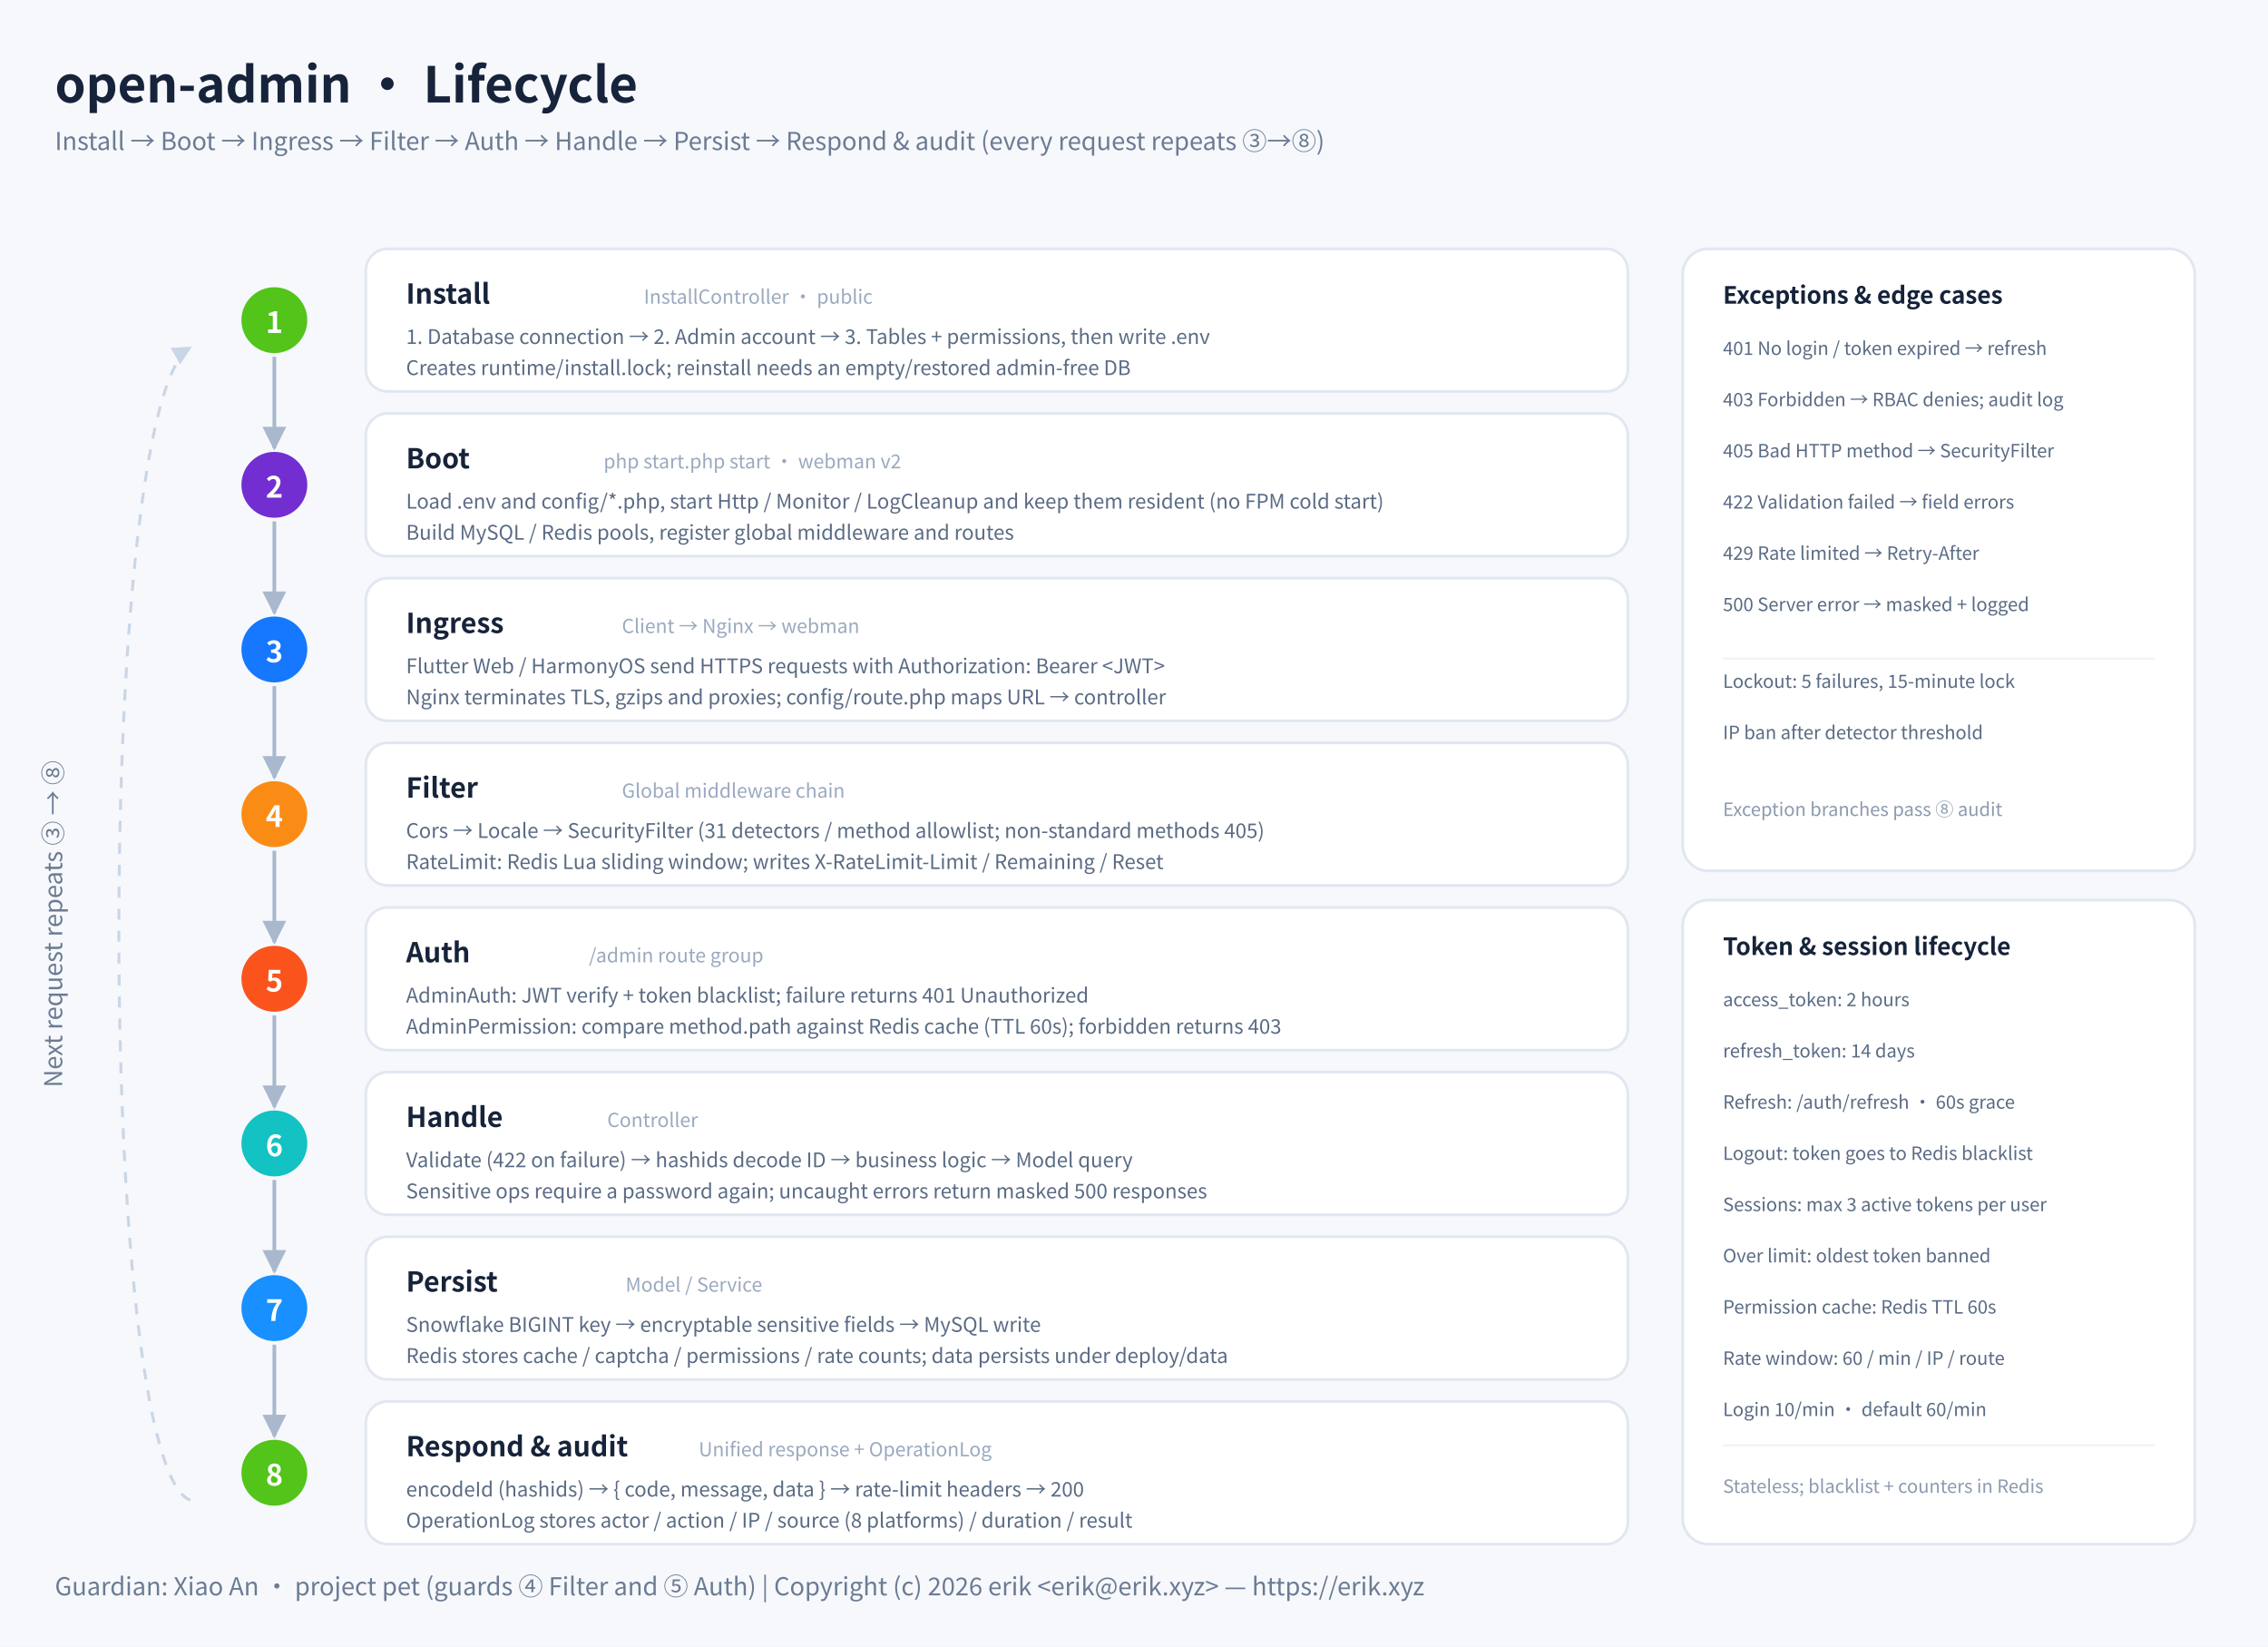
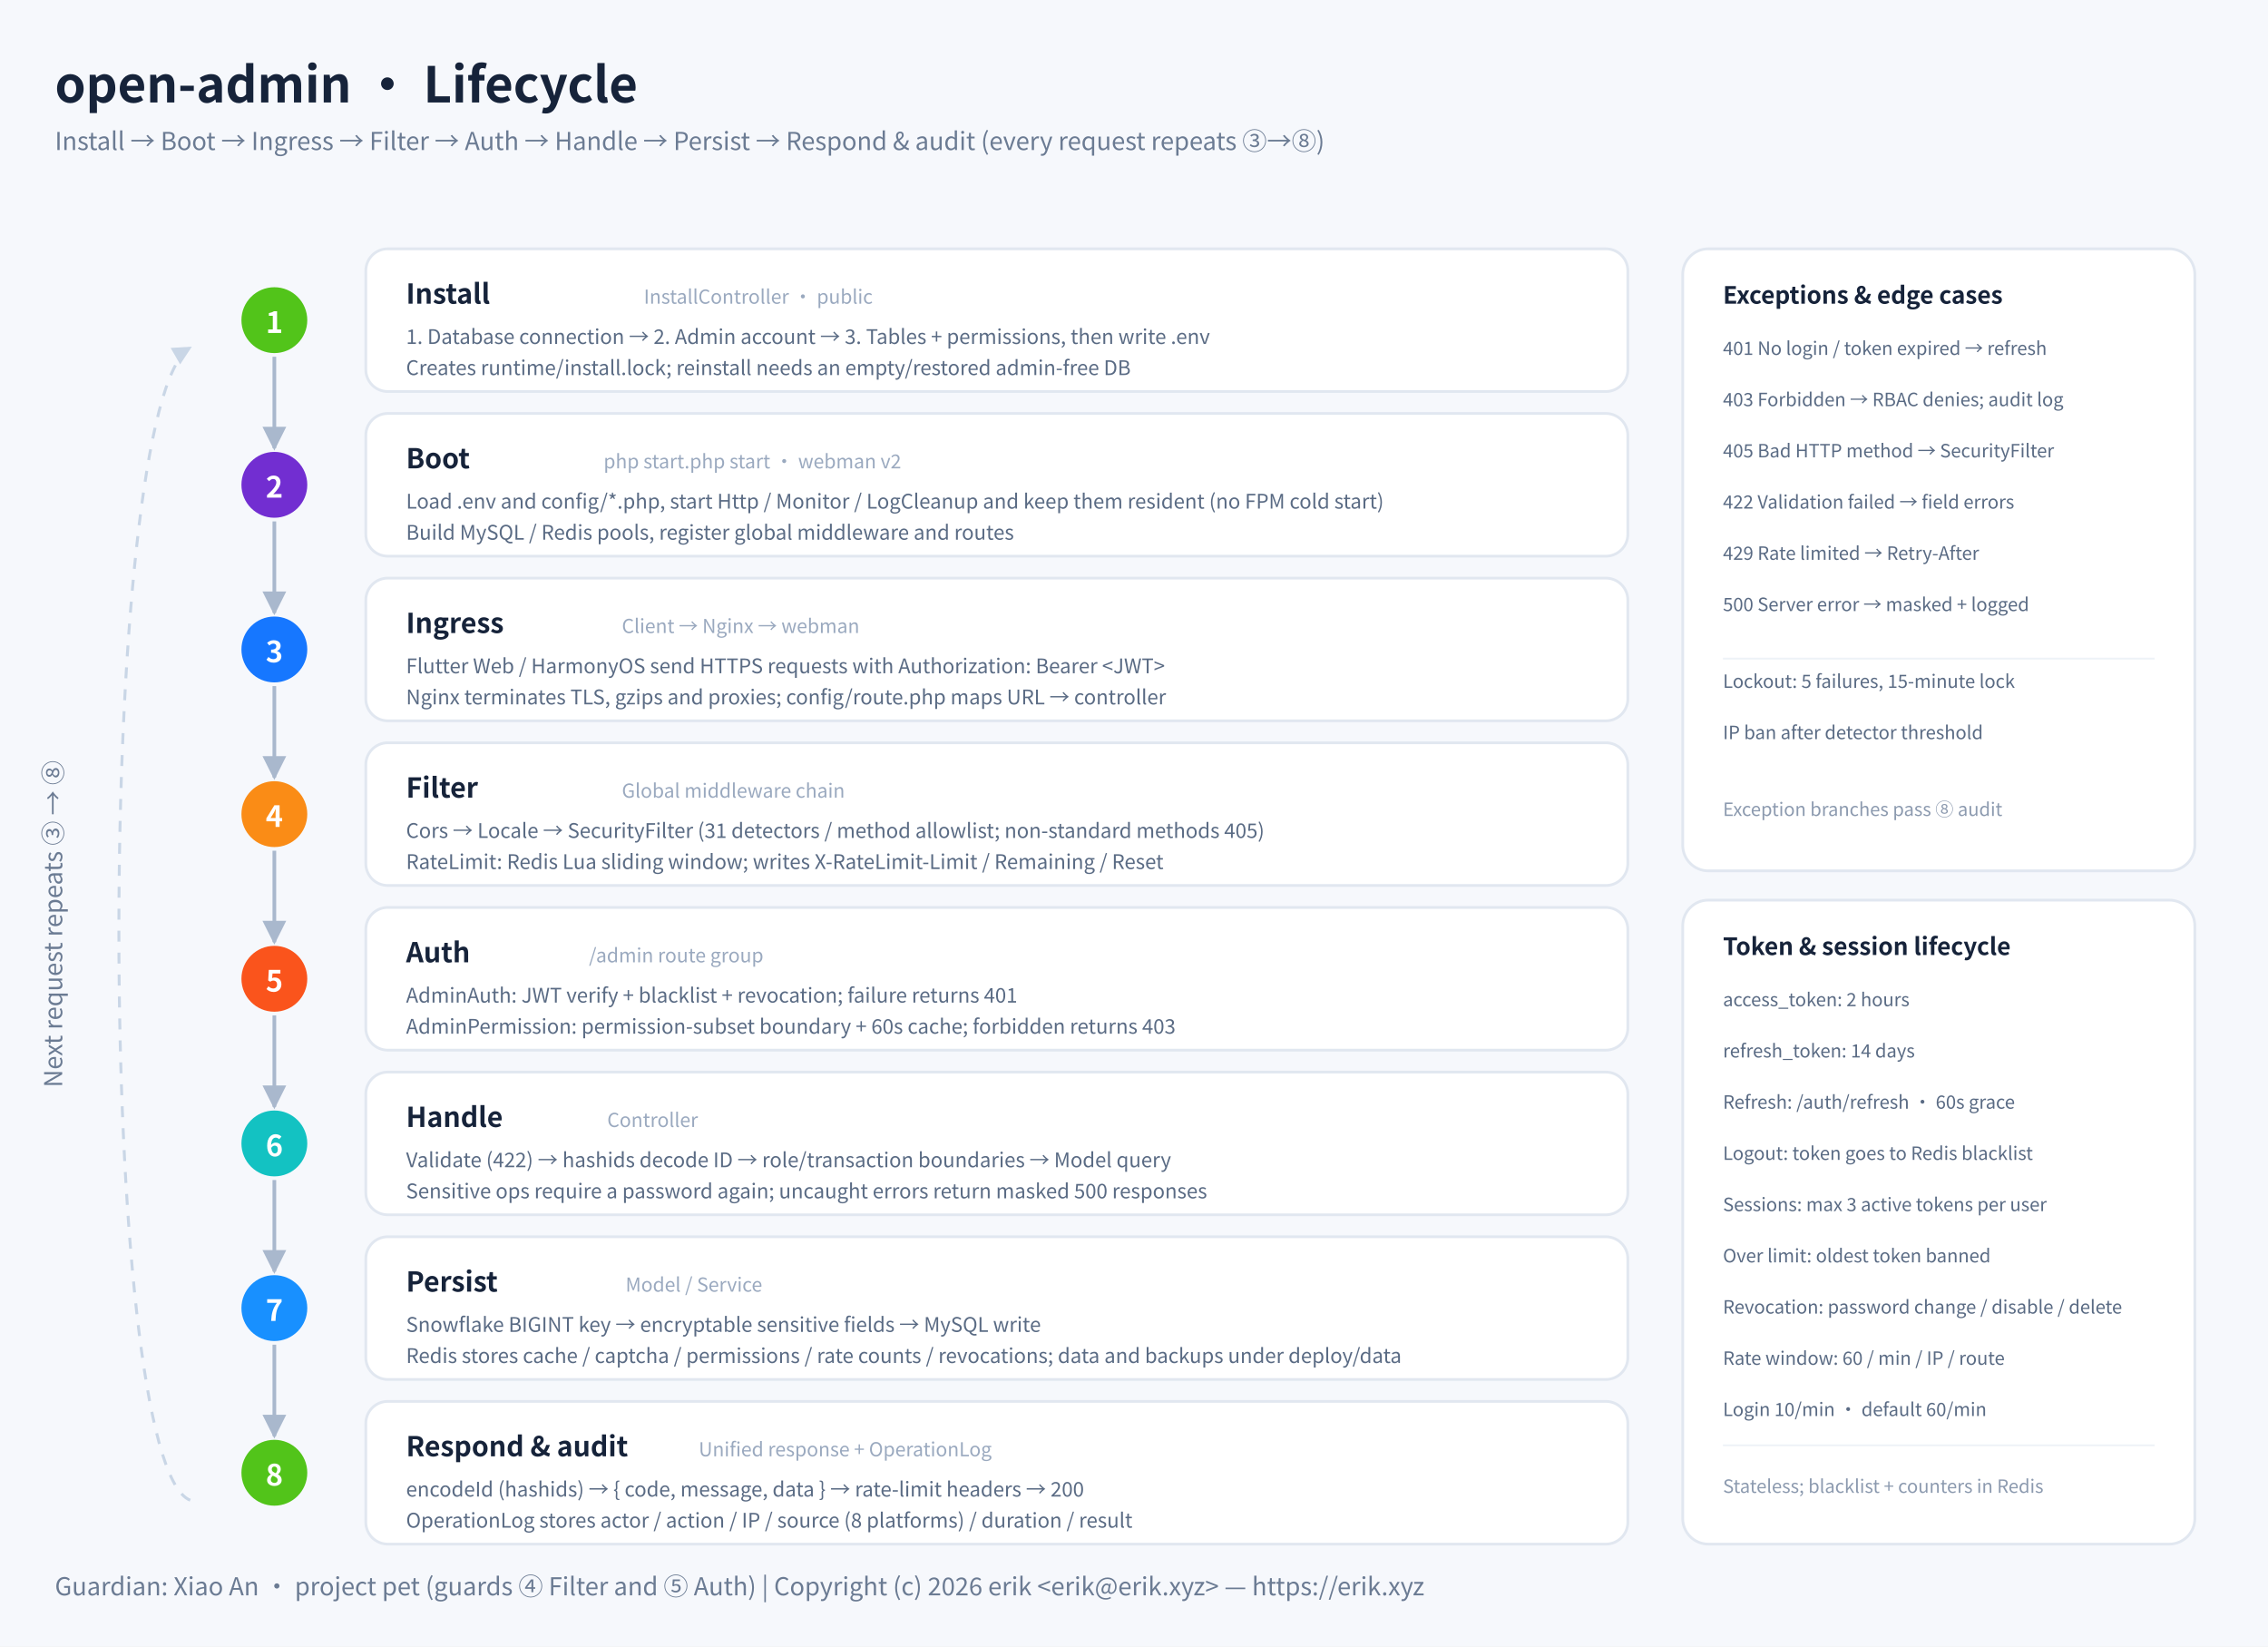
<svg xmlns="http://www.w3.org/2000/svg" viewBox="0 0 1240 900" width="1240" height="900" role="img" aria-label="open-admin lifecycle diagram">
  <defs>
    <marker id="lcArw" viewBox="0 0 10 10" refX="9" refY="5" markerWidth="6.5" markerHeight="6.5" orient="auto-start-reverse">
      <path d="M 0 0 L 10 5 L 0 10 z" fill="#A9B8CD" />
    </marker>
    <marker id="lcArwSoft" viewBox="0 0 10 10" refX="9" refY="5" markerWidth="6.5" markerHeight="6.5" orient="auto-start-reverse">
      <path d="M 0 0 L 10 5 L 0 10 z" fill="#C9D6E6" />
    </marker>
    <style>
      text { font-family: system-ui, -apple-system, "PingFang SC", "Microsoft YaHei", "Noto Sans CJK SC", "Segoe UI", sans-serif; }
      .t1 { font-size: 27px; font-weight: 700; fill: #16233A; }
      .t2 { font-size: 13.5px; fill: #6B7B93; }
      .card { fill: #FFFFFF; stroke: #E1E7F0; stroke-width: 1.5; }
      .sTitle { font-size: 15px; font-weight: 700; fill: #16233A; }
      .sWhere { font-size: 10.5px; fill: #9AA9BF; }
      .sItem { font-size: 11px; fill: #5A6B84; }
      .badge { font-size: 16px; font-weight: 700; fill: #FFFFFF; }
      .railT { font-size: 13px; font-weight: 700; fill: #16233A; }
      .railI { font-size: 10px; fill: #5A6B84; }
      .ctr { text-anchor: middle; }
    </style>
  </defs>
  <rect width="1240" height="900" fill="#F6F8FC" />
  <text class="t1" x="30" y="56">open-admin · Lifecycle</text>
  <text class="t2" x="30" y="82">Install → Boot → Ingress → Filter → Auth → Handle → Persist → Respond &amp; audit (every request repeats ③→⑧)</text>
  <path d="M 104 820 C 52 800 52 220 104 190" fill="none" stroke="#C9D6E6" stroke-width="1.6" stroke-dasharray="6 6" marker-end="url(#lcArwSoft)" />
  <text class="t2" x="34" y="505" text-anchor="middle" font-size="10.5" fill="#9AA9BF" transform="rotate(-90 34 505)">Next request repeats ③ → ⑧</text>
  <circle cx="150" cy="175" r="18" fill="#52C41A" />
  <text class="badge ctr" x="150" y="182">1</text>
  <rect class="card" x="200" y="136" width="690" height="78" rx="12" />
  <text class="sTitle" x="222" y="166">Install</text>
  <text class="sWhere" x="352" y="166">InstallController · public</text>
  <text class="sItem" x="222" y="188">1. Database connection → 2. Admin account → 3. Tables + permissions, then write .env</text>
  <text class="sItem" x="222" y="205">Creates runtime/install.lock; reinstall needs an empty/restored admin-free DB</text>
  <path d="M 150 195 L 150 245" stroke="#A9B8CD" stroke-width="2" marker-end="url(#lcArw)" />
  <circle cx="150" cy="265" r="18" fill="#722ED1" />
  <text class="badge ctr" x="150" y="272">2</text>
  <rect class="card" x="200" y="226" width="690" height="78" rx="12" />
  <text class="sTitle" x="222" y="256">Boot</text>
  <text class="sWhere" x="330" y="256">php start.php start · webman v2</text>
  <text class="sItem" x="222" y="278">Load .env and config/*.php, start Http / Monitor / LogCleanup and keep them resident (no FPM cold start)</text>
  <text class="sItem" x="222" y="295">Build MySQL / Redis pools, register global middleware and routes</text>
  <path d="M 150 285 L 150 335" stroke="#A9B8CD" stroke-width="2" marker-end="url(#lcArw)" />
  <circle cx="150" cy="355" r="18" fill="#1677FF" />
  <text class="badge ctr" x="150" y="362">3</text>
  <rect class="card" x="200" y="316" width="690" height="78" rx="12" />
  <text class="sTitle" x="222" y="346">Ingress</text>
  <text class="sWhere" x="340" y="346">Client → Nginx → webman</text>
  <text class="sItem" x="222" y="368">Flutter Web / HarmonyOS send HTTPS requests with Authorization: Bearer &lt;JWT&gt;</text>
  <text class="sItem" x="222" y="385">Nginx terminates TLS, gzips and proxies; config/route.php maps URL → controller</text>
  <path d="M 150 375 L 150 425" stroke="#A9B8CD" stroke-width="2" marker-end="url(#lcArw)" />
  <circle cx="150" cy="445" r="18" fill="#FA8C16" />
  <text class="badge ctr" x="150" y="452">4</text>
  <rect class="card" x="200" y="406" width="690" height="78" rx="12" />
  <text class="sTitle" x="222" y="436">Filter</text>
  <text class="sWhere" x="340" y="436">Global middleware chain</text>
  <text class="sItem" x="222" y="458">Cors → Locale → SecurityFilter (31 detectors / method allowlist; non-standard methods 405)</text>
  <text class="sItem" x="222" y="475">RateLimit: Redis Lua sliding window; writes X-RateLimit-Limit / Remaining / Reset</text>
  <path d="M 150 465 L 150 515" stroke="#A9B8CD" stroke-width="2" marker-end="url(#lcArw)" />
  <circle cx="150" cy="535" r="18" fill="#FA541C" />
  <text class="badge ctr" x="150" y="542">5</text>
  <rect class="card" x="200" y="496" width="690" height="78" rx="12" />
  <text class="sTitle" x="222" y="526">Auth</text>
  <text class="sWhere" x="322" y="526">/admin route group</text>
-   <text class="sItem" x="222" y="548">AdminAuth: JWT verify + token blacklist; failure returns 401 Unauthorized</text>
-   <text class="sItem" x="222" y="565">AdminPermission: compare method.path against Redis cache (TTL 60s); forbidden returns 403</text>
+   <text class="sItem" x="222" y="548">AdminAuth: JWT verify + blacklist + revocation; failure returns 401</text>
+   <text class="sItem" x="222" y="565">AdminPermission: permission-subset boundary + 60s cache; forbidden returns 403</text>
  <path d="M 150 555 L 150 605" stroke="#A9B8CD" stroke-width="2" marker-end="url(#lcArw)" />
  <circle cx="150" cy="625" r="18" fill="#13C2C2" />
  <text class="badge ctr" x="150" y="632">6</text>
  <rect class="card" x="200" y="586" width="690" height="78" rx="12" />
  <text class="sTitle" x="222" y="616">Handle</text>
  <text class="sWhere" x="332" y="616">Controller</text>
-   <text class="sItem" x="222" y="638">Validate (422 on failure) → hashids decode ID → business logic → Model query</text>
+   <text class="sItem" x="222" y="638">Validate (422) → hashids decode ID → role/transaction boundaries → Model query</text>
  <text class="sItem" x="222" y="655">Sensitive ops require a password again; uncaught errors return masked 500 responses</text>
  <path d="M 150 645 L 150 695" stroke="#A9B8CD" stroke-width="2" marker-end="url(#lcArw)" />
  <circle cx="150" cy="715" r="18" fill="#1890FF" />
  <text class="badge ctr" x="150" y="722">7</text>
  <rect class="card" x="200" y="676" width="690" height="78" rx="12" />
  <text class="sTitle" x="222" y="706">Persist</text>
  <text class="sWhere" x="342" y="706">Model / Service</text>
  <text class="sItem" x="222" y="728">Snowflake BIGINT key → encryptable sensitive fields → MySQL write</text>
-   <text class="sItem" x="222" y="745">Redis stores cache / captcha / permissions / rate counts; data persists under deploy/data</text>
+   <text class="sItem" x="222" y="745">Redis stores cache / captcha / permissions / rate counts / revocations; data and backups under deploy/data</text>
  <path d="M 150 735 L 150 785" stroke="#A9B8CD" stroke-width="2" marker-end="url(#lcArw)" />
  <circle cx="150" cy="805" r="18" fill="#52C41A" />
  <text class="badge ctr" x="150" y="812">8</text>
  <rect class="card" x="200" y="766" width="690" height="78" rx="12" />
  <text class="sTitle" x="222" y="796">Respond &amp; audit</text>
  <text class="sWhere" x="382" y="796">Unified response + OperationLog</text>
  <text class="sItem" x="222" y="818">encodeId (hashids) → { code, message, data } → rate-limit headers → 200</text>
  <text class="sItem" x="222" y="835">OperationLog stores actor / action / IP / source (8 platforms) / duration / result</text>
  <rect class="card" x="920" y="136" width="280" height="340" rx="14" stroke="#FFD8BF" />
  <text class="railT" x="942" y="166" fill="#AD4E00">Exceptions &amp; edge cases</text>
  <g class="railI">
    <text x="942" y="194">401 No login / token expired → refresh</text>
    <text x="942" y="222">403 Forbidden → RBAC denies; audit log</text>
    <text x="942" y="250">405 Bad HTTP method → SecurityFilter</text>
    <text x="942" y="278">422 Validation failed → field errors</text>
    <text x="942" y="306">429 Rate limited → Retry-After</text>
    <text x="942" y="334">500 Server error → masked + logged</text>
    <text x="942" y="376">Lockout: 5 failures, 15-minute lock</text>
    <text x="942" y="404">IP ban after detector threshold</text>
    <text x="942" y="446" fill="#8C9AAF">Exception branches pass ⑧ audit</text>
  </g>
  <line x1="942" y1="360" x2="1178" y2="360" stroke="#EEF2F7" />
  <rect class="card" x="920" y="492" width="280" height="352" rx="14" stroke="#BEDAFF" />
  <text class="railT" x="942" y="522" fill="#1677FF">Token &amp; session lifecycle</text>
  <g class="railI">
    <text x="942" y="550">access_token: 2 hours</text>
    <text x="942" y="578">refresh_token: 14 days</text>
    <text x="942" y="606">Refresh: /auth/refresh · 60s grace</text>
    <text x="942" y="634">Logout: token goes to Redis blacklist</text>
    <text x="942" y="662">Sessions: max 3 active tokens per user</text>
    <text x="942" y="690">Over limit: oldest token banned</text>
-     <text x="942" y="718">Permission cache: Redis TTL 60s</text>
+     <text x="942" y="718">Revocation: password change / disable / delete</text>
    <text x="942" y="746">Rate window: 60 / min / IP / route</text>
    <text x="942" y="774">Login 10/min · default 60/min</text>
    <text x="942" y="816" fill="#8C9AAF">Stateless; blacklist + counters in Redis</text>
  </g>
  <line x1="942" y1="790" x2="1178" y2="790" stroke="#EEF2F7" />
  <text class="t2" x="30" y="872" font-size="11.5">
    Guardian: Xiao An · project pet (guards ④ Filter and ⑤ Auth) | Copyright (c) 2026 erik &lt;erik@erik.xyz&gt; — https://erik.xyz
  </text>
</svg>
